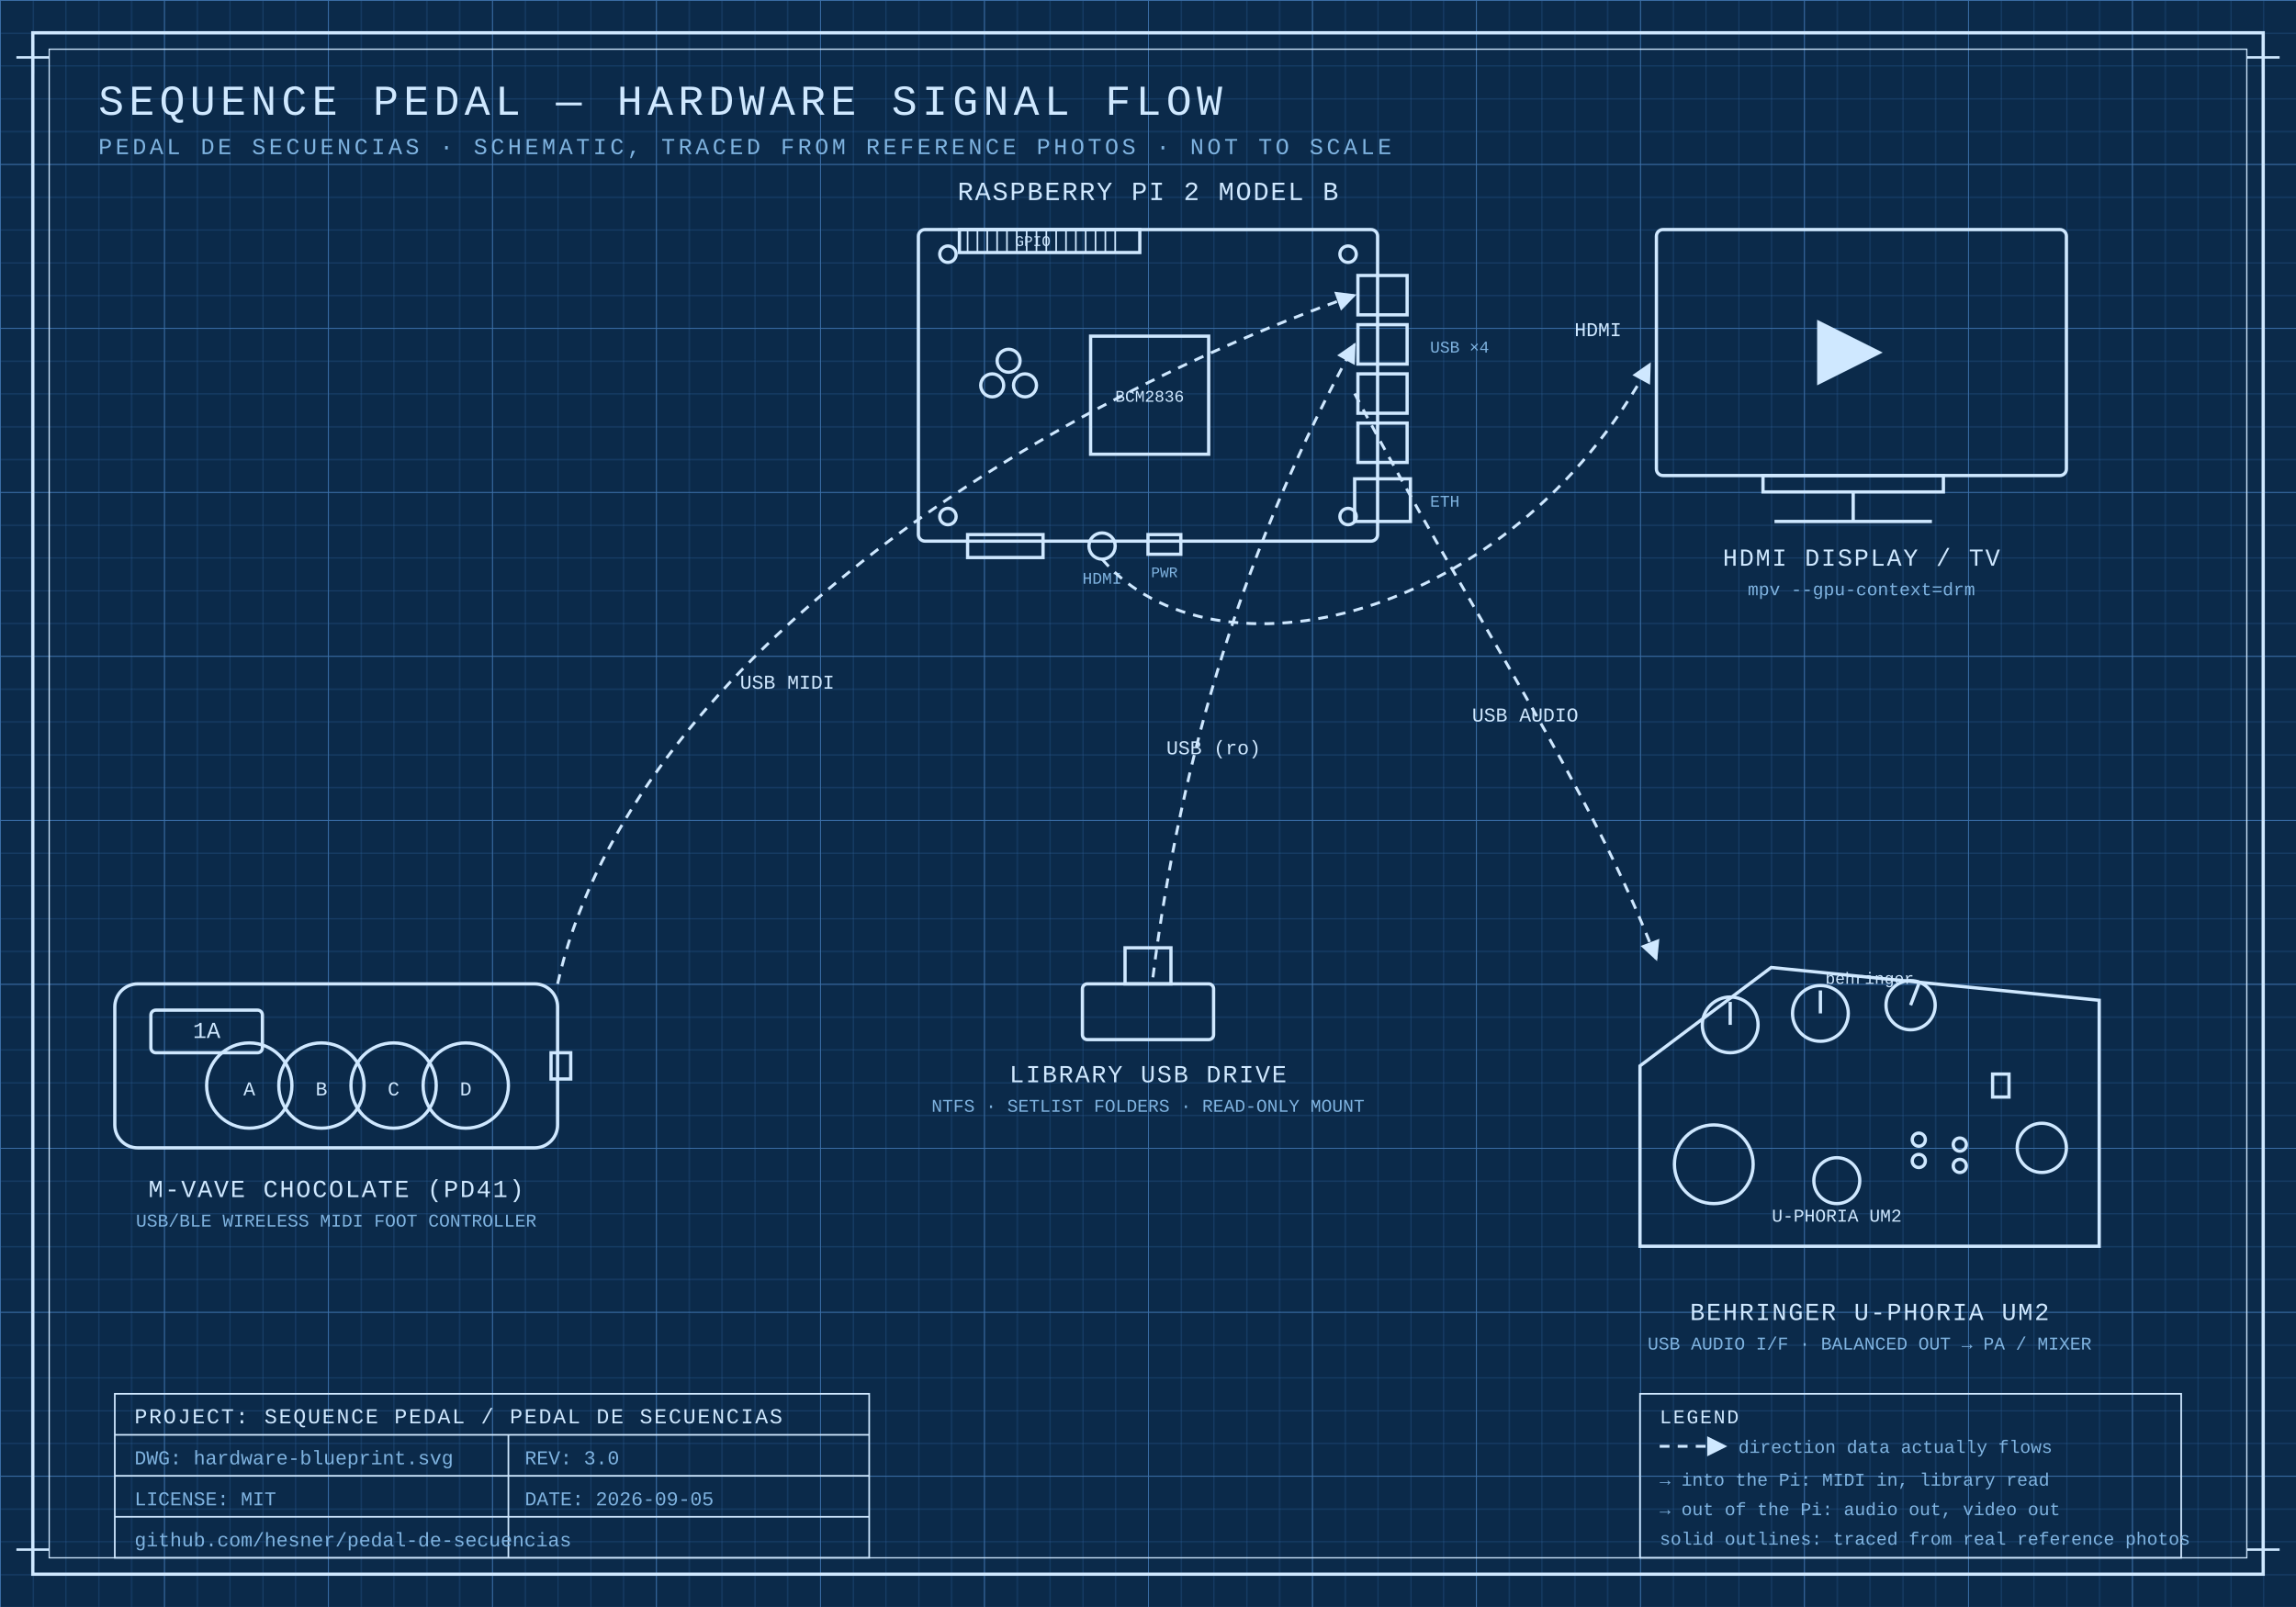
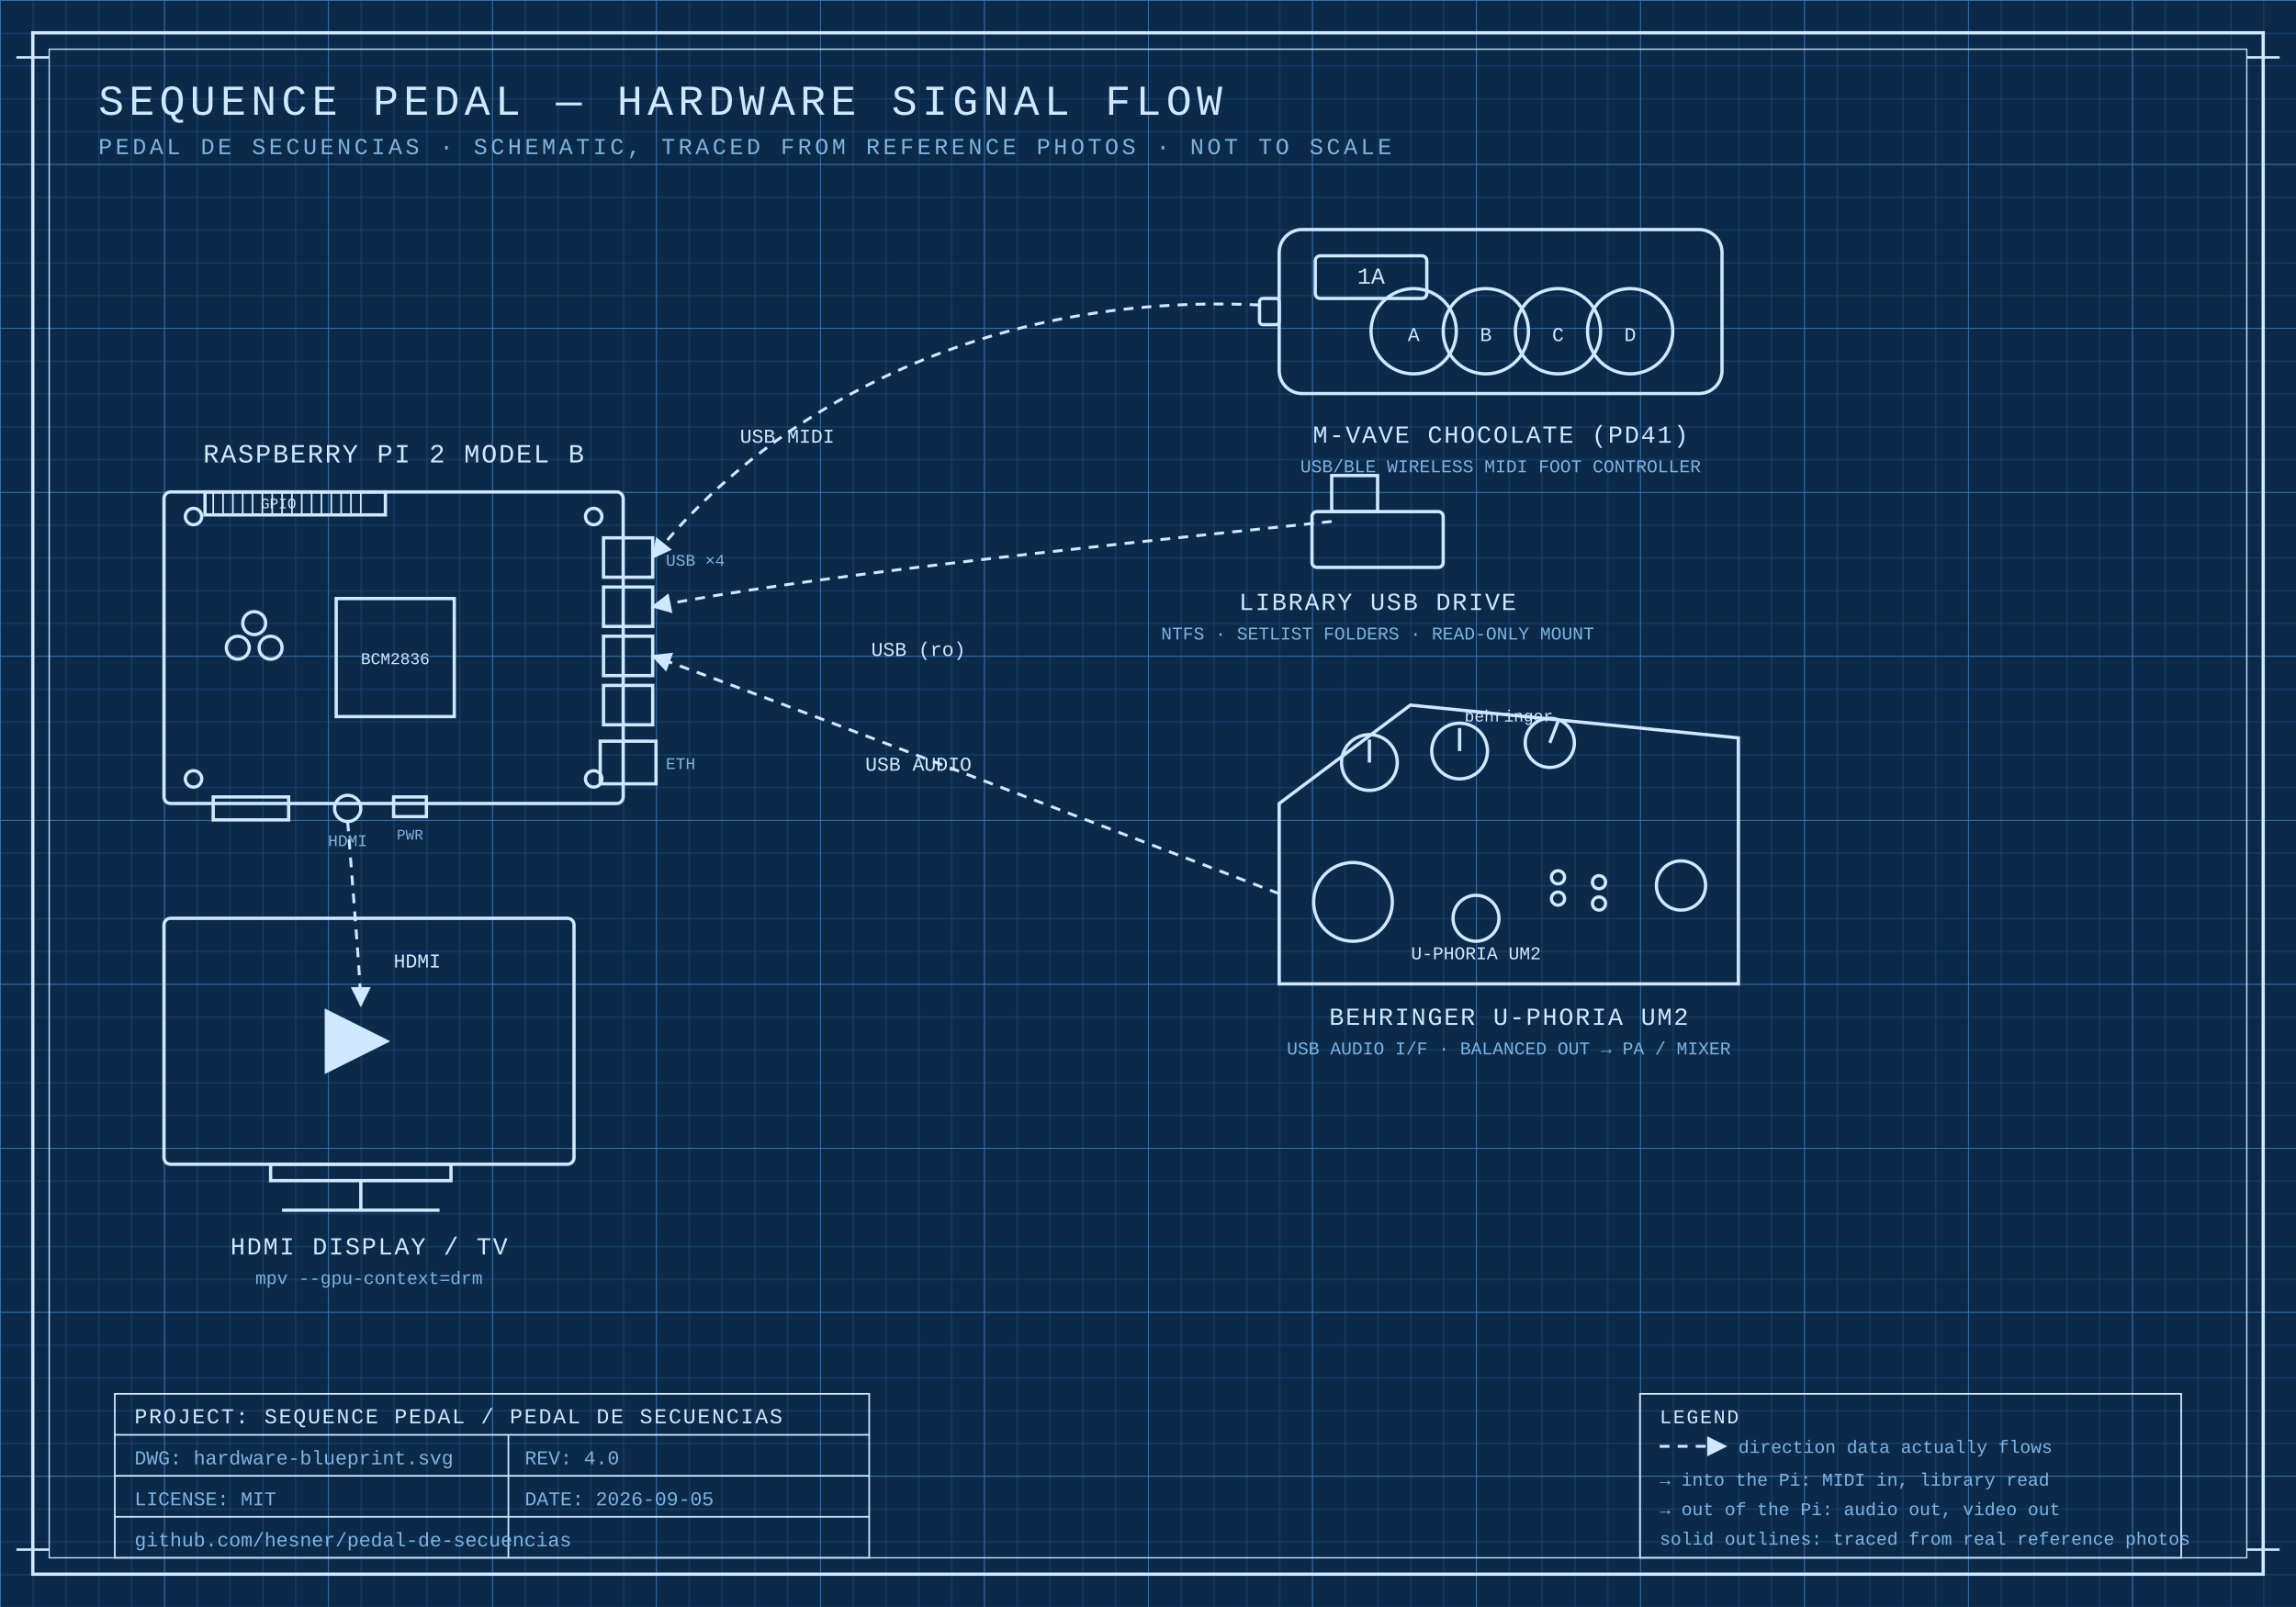
<svg xmlns="http://www.w3.org/2000/svg" viewBox="0 0 1400 980" font-family="'Consolas','Courier New',monospace">
  <defs>
    <pattern id="grid-minor" width="20" height="20" patternUnits="userSpaceOnUse">
      <path d="M 20 0 L 0 0 0 20" fill="none" stroke="#2a5a92" stroke-width="0.5" />
    </pattern>
    <pattern id="grid-major" width="100" height="100" patternUnits="userSpaceOnUse">
      <rect width="100" height="100" fill="url(#grid-minor)" />
      <path d="M 100 0 L 0 0 0 100" fill="none" stroke="#3d72ab" stroke-width="1" />
    </pattern>
    <marker id="arrow" viewBox="0 0 10 10" refX="9" refY="5" markerWidth="7" markerHeight="7" orient="auto-start-reverse">
      <path d="M 0 0 L 10 5 L 0 10 z" fill="#cfe8ff" />
    </marker>
  </defs>
  <rect x="0" y="0" width="1400" height="980" fill="#0b2a4a" />
  <rect x="0" y="0" width="1400" height="980" fill="url(#grid-major)" />
  <rect x="20" y="20" width="1360" height="940" fill="none" stroke="#cfe8ff" stroke-width="2" />
  <rect x="30" y="30" width="1340" height="920" fill="none" stroke="#cfe8ff" stroke-width="0.75" />
  <g stroke="#cfe8ff" stroke-width="1.5">
    <line x1="10" y1="35" x2="30" y2="35" />
    <line x1="20" y1="25" x2="20" y2="45" />
    <line x1="1370" y1="35" x2="1390" y2="35" />
    <line x1="1380" y1="25" x2="1380" y2="45" />
    <line x1="10" y1="945" x2="30" y2="945" />
    <line x1="20" y1="935" x2="20" y2="955" />
    <line x1="1370" y1="945" x2="1390" y2="945" />
    <line x1="1380" y1="935" x2="1380" y2="955" />
  </g>
  <text x="60" y="70" fill="#cfe8ff" font-size="26" letter-spacing="3">SEQUENCE PEDAL — HARDWARE SIGNAL FLOW</text>
  <text x="60" y="94" fill="#7fb3e0" font-size="14" letter-spacing="2">PEDAL DE SECUENCIAS · SCHEMATIC, TRACED FROM REFERENCE PHOTOS · NOT TO SCALE</text>
  <g stroke="#cfe8ff" stroke-width="2" fill="none">
-     <rect x="560" y="140" width="280" height="190" rx="4" />
-     <rect x="585" y="140" width="110" height="14" />
+     <rect x="100" y="300" width="280" height="190" rx="4" />
+     <rect x="125" y="300" width="110" height="14" />
    <g stroke-width="1">
-       <line x1="590" y1="140" x2="590" y2="154" />
-       <line x1="596" y1="140" x2="596" y2="154" />
-       <line x1="602" y1="140" x2="602" y2="154" />
-       <line x1="608" y1="140" x2="608" y2="154" />
-       <line x1="614" y1="140" x2="614" y2="154" />
-       <line x1="620" y1="140" x2="620" y2="154" />
-       <line x1="626" y1="140" x2="626" y2="154" />
-       <line x1="632" y1="140" x2="632" y2="154" />
-       <line x1="638" y1="140" x2="638" y2="154" />
-       <line x1="644" y1="140" x2="644" y2="154" />
-       <line x1="650" y1="140" x2="650" y2="154" />
-       <line x1="656" y1="140" x2="656" y2="154" />
-       <line x1="662" y1="140" x2="662" y2="154" />
-       <line x1="668" y1="140" x2="668" y2="154" />
-       <line x1="674" y1="140" x2="674" y2="154" />
-       <line x1="680" y1="140" x2="680" y2="154" />
+       <line x1="130" y1="300" x2="130" y2="314" />
+       <line x1="136" y1="300" x2="136" y2="314" />
+       <line x1="142" y1="300" x2="142" y2="314" />
+       <line x1="148" y1="300" x2="148" y2="314" />
+       <line x1="154" y1="300" x2="154" y2="314" />
+       <line x1="160" y1="300" x2="160" y2="314" />
+       <line x1="166" y1="300" x2="166" y2="314" />
+       <line x1="172" y1="300" x2="172" y2="314" />
+       <line x1="178" y1="300" x2="178" y2="314" />
+       <line x1="184" y1="300" x2="184" y2="314" />
+       <line x1="190" y1="300" x2="190" y2="314" />
+       <line x1="196" y1="300" x2="196" y2="314" />
+       <line x1="202" y1="300" x2="202" y2="314" />
+       <line x1="208" y1="300" x2="208" y2="314" />
+       <line x1="214" y1="300" x2="214" y2="314" />
+       <line x1="220" y1="300" x2="220" y2="314" />
    </g>
-     <rect x="665" y="205" width="72" height="72" />
-     <circle cx="615" cy="220" r="7" />
-     <circle cx="605" cy="235" r="7" />
-     <circle cx="625" cy="235" r="7" />
-     <rect x="828" y="168" width="30" height="24" />
-     <rect x="828" y="198" width="30" height="24" />
-     <rect x="828" y="228" width="30" height="24" />
-     <rect x="828" y="258" width="30" height="24" />
-     <rect x="826" y="292" width="34" height="26" />
-     <rect x="590" y="326" width="46" height="14" />
-     <circle cx="672" cy="333" r="8" />
-     <rect x="700" y="326" width="20" height="12" />
-     <circle cx="578" cy="155" r="5" />
-     <circle cx="822" cy="155" r="5" />
-     <circle cx="578" cy="315" r="5" />
-     <circle cx="822" cy="315" r="5" />
+     <rect x="205" y="365" width="72" height="72" />
+     <circle cx="155" cy="380" r="7" />
+     <circle cx="145" cy="395" r="7" />
+     <circle cx="165" cy="395" r="7" />
+     <rect x="368" y="328" width="30" height="24" />
+     <rect x="368" y="358" width="30" height="24" />
+     <rect x="368" y="388" width="30" height="24" />
+     <rect x="368" y="418" width="30" height="24" />
+     <rect x="366" y="452" width="34" height="26" />
+     <rect x="130" y="486" width="46" height="14" />
+     <circle cx="212" cy="493" r="8" />
+     <rect x="240" y="486" width="20" height="12" />
+     <circle cx="118" cy="315" r="5" />
+     <circle cx="362" cy="315" r="5" />
+     <circle cx="118" cy="475" r="5" />
+     <circle cx="362" cy="475" r="5" />
  </g>
-   <text x="619" y="150" fill="#cfe8ff" font-size="9" stroke="none">GPIO</text>
-   <text x="701" y="245" fill="#cfe8ff" font-size="10" text-anchor="middle" stroke="none">BCM2836</text>
-   <text x="672" y="356" fill="#7fb3e0" font-size="10" text-anchor="middle" stroke="none">HDMI</text>
-   <text x="710" y="352" fill="#7fb3e0" font-size="9" text-anchor="middle" stroke="none">PWR</text>
-   <text x="700" y="122" fill="#cfe8ff" font-size="16" text-anchor="middle" letter-spacing="1">RASPBERRY PI 2 MODEL B</text>
-   <text x="872" y="215" fill="#7fb3e0" font-size="10">USB ×4</text>
-   <text x="872" y="309" fill="#7fb3e0" font-size="10">ETH</text>
+   <text x="159" y="310" fill="#cfe8ff" font-size="9" stroke="none">GPIO</text>
+   <text x="241" y="405" fill="#cfe8ff" font-size="10" text-anchor="middle" stroke="none">BCM2836</text>
+   <text x="212" y="516" fill="#7fb3e0" font-size="10" text-anchor="middle" stroke="none">HDMI</text>
+   <text x="250" y="512" fill="#7fb3e0" font-size="9" text-anchor="middle" stroke="none">PWR</text>
+   <text x="240" y="282" fill="#cfe8ff" font-size="16" text-anchor="middle" letter-spacing="1">RASPBERRY PI 2 MODEL B</text>
+   <text x="406" y="345" fill="#7fb3e0" font-size="10">USB ×4</text>
+   <text x="406" y="469" fill="#7fb3e0" font-size="10">ETH</text>
  <g stroke="#cfe8ff" stroke-width="2" fill="none">
-     <rect x="1010" y="140" width="250" height="150" rx="4" />
-     <rect x="1075" y="290" width="110" height="10" />
-     <line x1="1130" y1="300" x2="1130" y2="318" />
-     <line x1="1082" y1="318" x2="1178" y2="318" />
+     <rect x="100" y="560" width="250" height="150" rx="4" />
+     <rect x="165" y="710" width="110" height="10" />
+     <line x1="220" y1="720" x2="220" y2="738" />
+     <line x1="172" y1="738" x2="268" y2="738" />
  </g>
-   <polygon points="1108,195 1108,235 1148,215" fill="#cfe8ff" stroke="none" />
-   <text x="1135" y="345" fill="#cfe8ff" font-size="15" text-anchor="middle" letter-spacing="1">HDMI DISPLAY / TV</text>
-   <text x="1135" y="363" fill="#7fb3e0" font-size="11" text-anchor="middle">mpv --gpu-context=drm</text>
+   <polygon points="198,615 198,655 238,635" fill="#cfe8ff" stroke="none" />
+   <text x="225" y="765" fill="#cfe8ff" font-size="15" text-anchor="middle" letter-spacing="1">HDMI DISPLAY / TV</text>
+   <text x="225" y="783" fill="#7fb3e0" font-size="11" text-anchor="middle">mpv --gpu-context=drm</text>
  <g stroke="#cfe8ff" stroke-width="2" fill="none">
-     <rect x="70" y="600" width="270" height="100" rx="14" />
-     <rect x="92" y="616" width="68" height="26" rx="3" />
-     <circle cx="196" cy="662" r="26" />
-     <circle cx="240" cy="662" r="26" />
-     <circle cx="284" cy="662" r="26" />
-     <circle cx="152" cy="662" r="26" />
-     <rect x="336" y="642" width="12" height="16" />
+     <rect x="780" y="140" width="270" height="100" rx="14" />
+     <rect x="802" y="156" width="68" height="26" rx="3" />
+     <circle cx="906" cy="202" r="26" />
+     <circle cx="950" cy="202" r="26" />
+     <circle cx="994" cy="202" r="26" />
+     <circle cx="862" cy="202" r="26" />
+     <rect x="768" y="182" width="12" height="16" rx="2" />
  </g>
-   <text x="126" y="633" fill="#cfe8ff" font-size="14" text-anchor="middle" stroke="none">1A</text>
-   <text x="152" y="668" fill="#cfe8ff" font-size="12" text-anchor="middle" stroke="none">A</text>
-   <text x="196" y="668" fill="#cfe8ff" font-size="12" text-anchor="middle" stroke="none">B</text>
-   <text x="240" y="668" fill="#cfe8ff" font-size="12" text-anchor="middle" stroke="none">C</text>
-   <text x="284" y="668" fill="#cfe8ff" font-size="12" text-anchor="middle" stroke="none">D</text>
-   <text x="205" y="730" fill="#cfe8ff" font-size="15" text-anchor="middle" letter-spacing="1">M-VAVE CHOCOLATE (PD41)</text>
-   <text x="205" y="748" fill="#7fb3e0" font-size="11" text-anchor="middle">USB/BLE WIRELESS MIDI FOOT CONTROLLER</text>
+   <text x="836" y="173" fill="#cfe8ff" font-size="14" text-anchor="middle" stroke="none">1A</text>
+   <text x="862" y="208" fill="#cfe8ff" font-size="12" text-anchor="middle" stroke="none">A</text>
+   <text x="906" y="208" fill="#cfe8ff" font-size="12" text-anchor="middle" stroke="none">B</text>
+   <text x="950" y="208" fill="#cfe8ff" font-size="12" text-anchor="middle" stroke="none">C</text>
+   <text x="994" y="208" fill="#cfe8ff" font-size="12" text-anchor="middle" stroke="none">D</text>
+   <text x="915" y="270" fill="#cfe8ff" font-size="15" text-anchor="middle" letter-spacing="1">M-VAVE CHOCOLATE (PD41)</text>
+   <text x="915" y="288" fill="#7fb3e0" font-size="11" text-anchor="middle">USB/BLE WIRELESS MIDI FOOT CONTROLLER</text>
  <g stroke="#cfe8ff" stroke-width="2" fill="none">
-     <rect x="660" y="600" width="80" height="34" rx="3" />
-     <rect x="686" y="578" width="28" height="22" />
+     <rect x="800" y="312" width="80" height="34" rx="3" />
+     <rect x="812" y="290" width="28" height="22" />
  </g>
-   <text x="700" y="660" fill="#cfe8ff" font-size="15" text-anchor="middle" letter-spacing="1">LIBRARY USB DRIVE</text>
-   <text x="700" y="678" fill="#7fb3e0" font-size="11" text-anchor="middle">NTFS · SETLIST FOLDERS · READ-ONLY MOUNT</text>
+   <text x="840" y="372" fill="#cfe8ff" font-size="15" text-anchor="middle" letter-spacing="1">LIBRARY USB DRIVE</text>
+   <text x="840" y="390" fill="#7fb3e0" font-size="11" text-anchor="middle">NTFS · SETLIST FOLDERS · READ-ONLY MOUNT</text>
  <g stroke="#cfe8ff" stroke-width="2" fill="none">
-     <path d="M1000,650 L1000,760 L1280,760 L1280,610 L1080,590 Z" />
-     <circle cx="1055" cy="625" r="17" />
-     <circle cx="1110" cy="618" r="17" />
-     <circle cx="1165" cy="613" r="15" />
-     <line x1="1055" y1="625" x2="1055" y2="611" />
-     <line x1="1110" y1="618" x2="1110" y2="604" />
-     <line x1="1165" y1="613" x2="1170" y2="600" />
-     <circle cx="1045" cy="710" r="24" />
-     <circle cx="1120" cy="720" r="14" />
-     <circle cx="1245" cy="700" r="15" />
-     <circle cx="1170" cy="695" r="4" />
-     <circle cx="1170" cy="708" r="4" />
-     <circle cx="1195" cy="698" r="4" />
-     <circle cx="1195" cy="711" r="4" />
-     <rect x="1215" y="655" width="10" height="14" />
+     <path d="M780,490 L780,600 L1060,600 L1060,450 L860,430 Z" />
+     <circle cx="835" cy="465" r="17" />
+     <circle cx="890" cy="458" r="17" />
+     <circle cx="945" cy="453" r="15" />
+     <line x1="835" y1="465" x2="835" y2="451" />
+     <line x1="890" y1="458" x2="890" y2="444" />
+     <line x1="945" y1="453" x2="950" y2="440" />
+     <circle cx="825" cy="550" r="24" />
+     <circle cx="900" cy="560" r="14" />
+     <circle cx="1025" cy="540" r="15" />
+     <circle cx="950" cy="535" r="4" />
+     <circle cx="950" cy="548" r="4" />
+     <circle cx="975" cy="538" r="4" />
+     <circle cx="975" cy="551" r="4" />
  </g>
-   <text x="1140" y="600" fill="#cfe8ff" font-size="10" text-anchor="middle" stroke="none">behringer</text>
-   <text x="1120" y="745" fill="#cfe8ff" font-size="11" text-anchor="middle" stroke="none">U-PHORIA UM2</text>
-   <text x="1140" y="805" fill="#cfe8ff" font-size="15" text-anchor="middle" letter-spacing="1">BEHRINGER U-PHORIA UM2</text>
-   <text x="1140" y="823" fill="#7fb3e0" font-size="11" text-anchor="middle">USB AUDIO I/F · BALANCED OUT → PA / MIXER</text>
+   <text x="920" y="440" fill="#cfe8ff" font-size="10" text-anchor="middle" stroke="none">behringer</text>
+   <text x="900" y="585" fill="#cfe8ff" font-size="11" text-anchor="middle" stroke="none">U-PHORIA UM2</text>
+   <text x="920" y="625" fill="#cfe8ff" font-size="15" text-anchor="middle" letter-spacing="1">BEHRINGER U-PHORIA UM2</text>
+   <text x="920" y="643" fill="#7fb3e0" font-size="11" text-anchor="middle">USB AUDIO I/F · BALANCED OUT → PA / MIXER</text>
  <g stroke="#cfe8ff" stroke-width="1.75" stroke-dasharray="6 5" fill="none" marker-end="url(#arrow)">
-     <path d="M672,341 C740,420 920,380 1006,222" />
-     <path d="M340,600 C380,420 600,260 826,180" />
-     <path d="M703,596 C720,460 760,330 826,210" />
-     <path d="M826,240 C900,380 970,480 1010,585" />
+     <path d="M212,501 C215,540 220,600 220,613" />
+     <path d="M768,186 C600,178 470,250 398,340" />
+     <path d="M812,318 C650,335 490,352 398,370" />
+     <path d="M780,545 C610,480 480,430 398,400" />
  </g>
-   <text x="960" y="205" fill="#cfe8ff" font-size="12">HDMI</text>
-   <text x="480" y="420" fill="#cfe8ff" font-size="12" text-anchor="middle">USB MIDI</text>
-   <text x="740" y="460" fill="#cfe8ff" font-size="12" text-anchor="middle">USB (ro)</text>
-   <text x="930" y="440" fill="#cfe8ff" font-size="12" text-anchor="middle">USB AUDIO</text>
+   <text x="240" y="590" fill="#cfe8ff" font-size="12">HDMI</text>
+   <text x="480" y="270" fill="#cfe8ff" font-size="12" text-anchor="middle">USB MIDI</text>
+   <text x="560" y="400" fill="#cfe8ff" font-size="12" text-anchor="middle">USB (ro)</text>
+   <text x="560" y="470" fill="#cfe8ff" font-size="12" text-anchor="middle">USB AUDIO</text>
  <g stroke="#cfe8ff" stroke-width="1" fill="none">
    <rect x="1000" y="850" width="330" height="100" />
  </g>
  <text x="1012" y="868" fill="#cfe8ff" font-size="12" letter-spacing="1">LEGEND</text>
  <line x1="1012" y1="882" x2="1052" y2="882" stroke="#cfe8ff" stroke-width="1.75" stroke-dasharray="6 5" marker-end="url(#arrow)" />
  <text x="1060" y="886" fill="#7fb3e0" font-size="11">direction data actually flows</text>
  <text x="1012" y="906" fill="#7fb3e0" font-size="11">→ into the Pi: MIDI in, library read</text>
  <text x="1012" y="924" fill="#7fb3e0" font-size="11">→ out of the Pi: audio out, video out</text>
  <text x="1012" y="942" fill="#7fb3e0" font-size="11">solid outlines: traced from real reference photos</text>
  <g stroke="#cfe8ff" stroke-width="1" fill="none">
    <rect x="70" y="850" width="460" height="100" />
    <line x1="70" y1="875" x2="530" y2="875" />
    <line x1="70" y1="900" x2="530" y2="900" />
    <line x1="70" y1="925" x2="530" y2="925" />
    <line x1="310" y1="875" x2="310" y2="950" />
  </g>
  <text x="82" y="868" fill="#cfe8ff" font-size="13" letter-spacing="1">PROJECT: SEQUENCE PEDAL / PEDAL DE SECUENCIAS</text>
  <text x="82" y="893" fill="#7fb3e0" font-size="12">DWG: hardware-blueprint.svg</text>
-   <text x="320" y="893" fill="#7fb3e0" font-size="12">REV: 3.0</text>
+   <text x="320" y="893" fill="#7fb3e0" font-size="12">REV: 4.0</text>
  <text x="82" y="918" fill="#7fb3e0" font-size="12">LICENSE: MIT</text>
  <text x="320" y="918" fill="#7fb3e0" font-size="12">DATE: 2026-09-05</text>
  <text x="82" y="943" fill="#7fb3e0" font-size="12">github.com/hesner/pedal-de-secuencias</text>
</svg>
